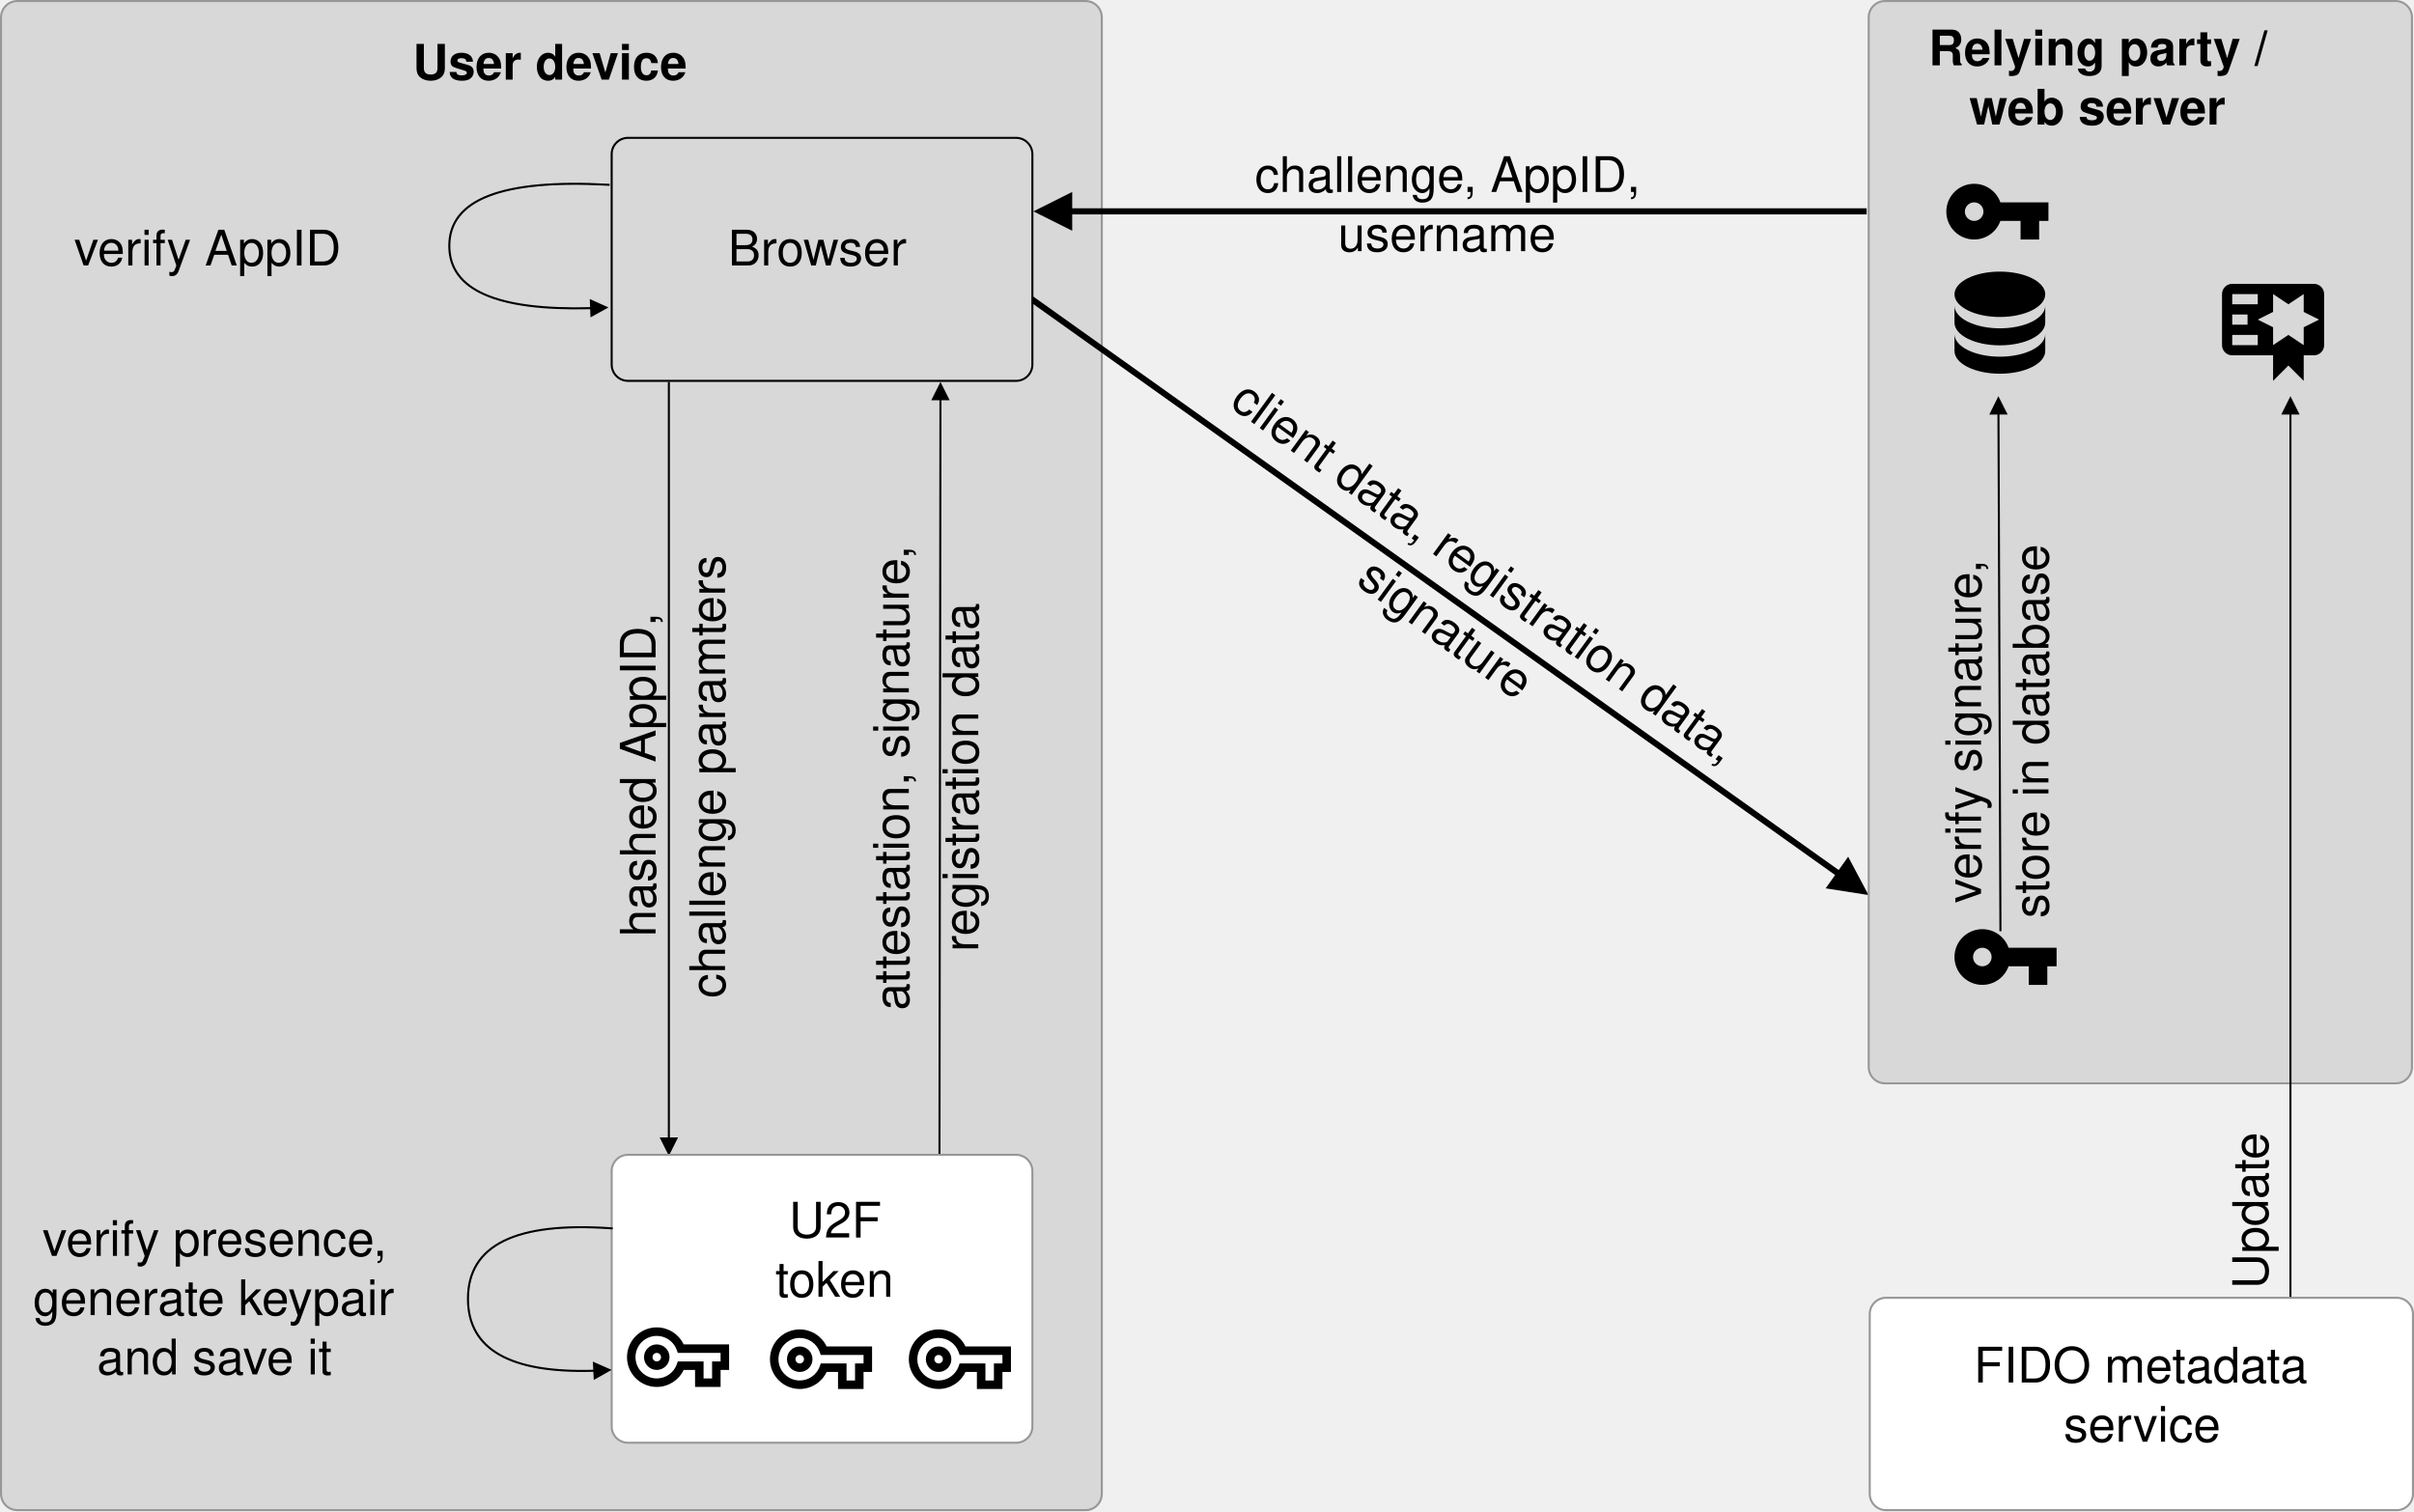
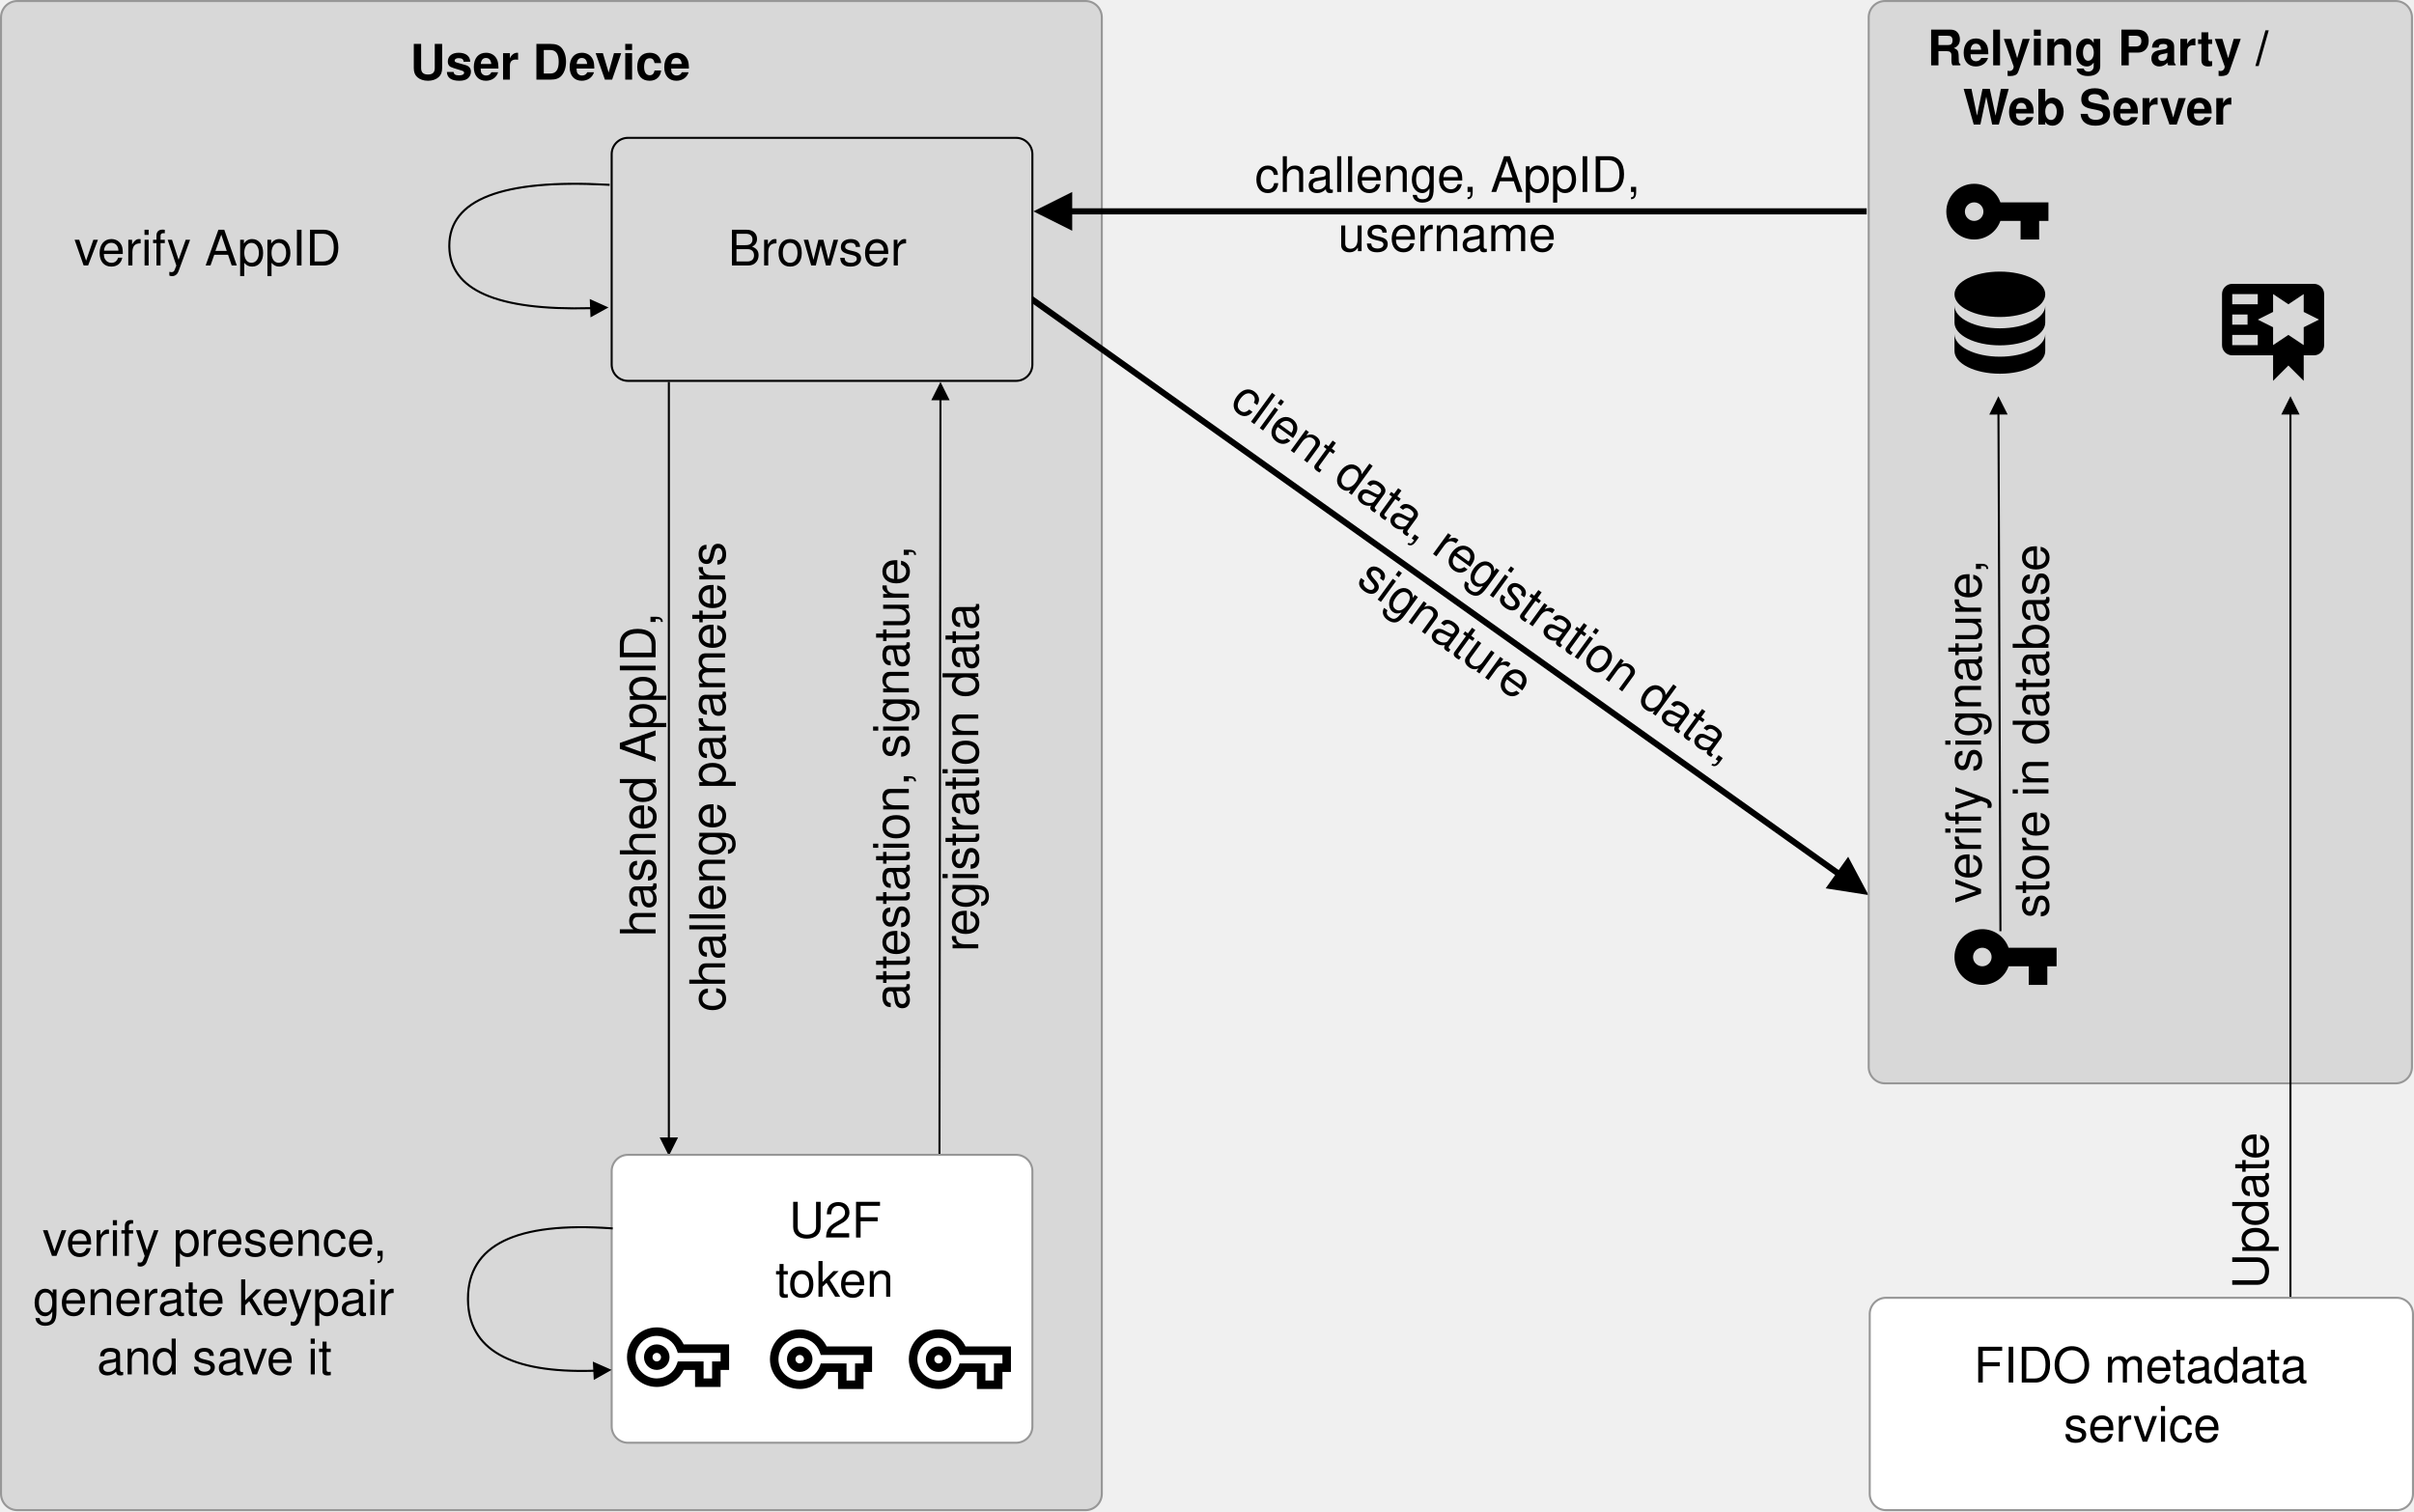
<svg xmlns="http://www.w3.org/2000/svg" width="1182" height="740">
  <g fill="none" fill-rule="evenodd">
-     <rect width="539" height="739" x=".5" y=".5" fill="#D8D8D8" stroke="#979797" rx="8" />
-     <text fill="#000" font-family="Helvetica" font-size="24" x="36.301" y="130">verify AppID</text>
-     <text fill="#000" font-family="Helvetica" font-size="24" transform="rotate(-90 332 380)" x="253.268" y="369">hashed AppID,</text>
-     <text fill="#000" font-family="Helvetica" font-size="24" transform="rotate(-90 332 380)" x="223.273" y="403">challenge paramters</text>
-     <text fill="#000" font-family="Helvetica" font-size="24" x="20.797" y="615">verify presence,</text>
-     <text fill="#000" font-family="Helvetica" font-size="24" x="16.109" y="644">generate keypair</text>
-     <text fill="#000" font-family="Helvetica" font-size="24" x="47.463" y="673">and save it</text>
-     <path fill="#000" fill-rule="nonzero" d="M525 94v8h389v3H525v8l-19-9.5 19-9.5zm-39.852 36.408L900.3 426.046l4.641-6.516 9.966 18.76-20.987-3.283 4.64-6.517-415.152-295.638 1.74-2.444z" />
-     <rect width="206" height="119" x="299.5" y="67.5" fill="#D8D8D8" stroke="#000" rx="8" />
-     <path fill="#000" fill-rule="nonzero" d="M328 187v370h4l-4.5 9-4.5-9h4V187h1zm132.5 0l4.489 9.006-4-.006-.49 370.5h-1l.49-370.501-4-.005L460.5 187z" />
-     <text fill="#000" font-family="Helvetica" font-size="24" x="356.49" y="130">Browser</text>
-     <rect width="206" height="141" x="299.5" y="565.5" fill="#FFF" stroke="#979797" rx="8" />
-     <path fill="#000" fill-rule="nonzero" d="M228.64 636c0-26.71 23.74-38.35 70.895-34.999l.5.036-.072.997-.498-.035c-46.657-3.316-69.824 8.044-69.824 34.001 0 24.437 20.366 36.026 61.395 34.729l-.551.015-.198-3.983 9.212 4.047-8.765 4.942-.2-4.008-.706.022c-40.288 1.027-60.776-10.635-61.181-35.021zm-9.14-515.615c0-23.23 26.273-33.3 78.528-30.397l.499.027-.056.999-2.043-.11c-50.713-2.594-75.928 7.293-75.928 29.481 0 21.227 22.896 31.28 68.974 30.008l-.542.013-.16-3.988 9.173 4.135-8.811 4.858-.162-4.006-.86.023c-45.193 1.033-68.15-9.051-68.605-30.393zM422.833 680.167h-12.5v-8.334h-5.583c-2.375 5.042-7.5 8.334-13.167 8.334-8.041 0-14.583-6.542-14.583-14.584 0-8.041 6.542-14.583 14.583-14.583 5.667 0 10.771 3.292 13.167 8.333H427v12.5h-4.167v8.334zM414.5 676h4.167v-8.333h4.166V663.5h-20.958l-.48-1.396c-1.478-4.146-5.416-6.937-9.812-6.937-5.753 0-10.416 4.663-10.416 10.416S385.83 676 391.583 676c4.396 0 8.334-2.792 9.813-6.938l.479-1.395H414.5V676zm-22.917-4.167a6.25 6.25 0 1 1 0-12.5 6.25 6.25 0 0 1 0 12.5zm0-8.333a2.083 2.083 0 1 0 0 4.167 2.083 2.083 0 0 0 0-4.167z" />
-     <text fill="#000" font-family="Helvetica" font-size="24" x="386.33" y="606">U2F</text>
-     <text fill="#000" font-family="Helvetica" font-size="24" x="379.645" y="635">token</text>
-     <text fill="#000" font-family="Helvetica-Bold, Helvetica" font-size="24" font-weight="bold" x="202.123" y="39">User device</text>
-     <rect width="266" height="530" x="915" y=".5" fill="#D8D8D8" stroke="#979797" rx="8" />
-     <text fill="#000" font-family="Helvetica" font-size="24" transform="rotate(-90 997.5 357.5)" x="912.797" y="330">verify signature,</text>
-     <text fill="#000" font-family="Helvetica" font-size="24" transform="rotate(-90 997.5 357.5)" x="905.438" y="363">store in database</text>
-     <text fill="#000" font-family="Helvetica-Bold, Helvetica" font-size="24" font-weight="bold" x="944.313" y="32">Relying party /</text>
-     <text fill="#000" font-family="Helvetica-Bold, Helvetica" font-size="24" font-weight="bold" x="964.293" y="61">web server</text>
-     <rect width="266" height="104" x="915.5" y="635.5" fill="#FFF" stroke="#979797" rx="8" />
-     <text fill="#000" font-family="Helvetica" font-size="24" x="966.469" y="677">FIDO metadata</text>
-     <text fill="#000" font-family="Helvetica" font-size="24" x="1010.49" y="706">service</text>
-     <path fill="#000" fill-rule="nonzero" d="M1093 139c-2.775 0-5 2.225-5 5v25a5 5 0 0 0 5 5h20v12.5l7.5-7.5 7.5 7.5V174h5a5 5 0 0 0 5-5v-25a5 5 0 0 0-5-5h-40zm20 5l7.5 5 7.5-5v8.75l7.5 3.75-7.5 3.75V169l-7.5-5-7.5 5v-8.75l-7.5-3.75 7.5-3.75V144zm-20 0h12.5v5H1093v-5zm0 10h7.5v5h-7.5v-5zm0 10h12.5v5H1093v-5zM1121.5 194l4.5 9h-4v432h-1V203h-4l4.5-9zM979.222 133C966.944 133 957 137.972 957 144.111s9.944 11.111 22.222 11.111 22.222-4.972 22.222-11.11c0-6.14-9.944-11.112-22.222-11.112zM957 149.667V158c0 6.139 9.944 11.111 22.222 11.111s22.222-4.972 22.222-11.111v-8.333c0 6.139-9.944 11.11-22.222 11.11S957 155.807 957 149.668zm0 13.889v8.333c0 6.139 9.944 11.111 22.222 11.111s22.222-4.972 22.222-11.111v-8.333c0 6.138-9.944 11.11-22.222 11.11S957 169.695 957 163.557zM966.636 108.182a4.545 4.545 0 1 1 0-9.091 4.545 4.545 0 0 1 0 9.09zm12.841-9.091c-1.863-5.296-6.909-9.091-12.84-9.091C959.104 90 953 96.105 953 103.636c0 7.532 6.105 13.637 13.636 13.637 5.932 0 10.978-3.796 12.841-9.091h9.887v9.09h9.09v-9.09H1003V99.09h-23.523zM970.636 473.182a4.545 4.545 0 1 1 0-9.091 4.545 4.545 0 0 1 0 9.09zm12.841-9.091c-1.863-5.296-6.909-9.091-12.84-9.091-7.532 0-13.637 6.105-13.637 13.636 0 7.532 6.105 13.637 13.636 13.637 5.932 0 10.978-3.796 12.841-9.091h9.887v9.09h9.09v-9.09H1007v-9.091h-23.523zM978.498 194l4.535 8.983-4.001.015.97 253-1 .004-.97-253.001-4 .016 4.466-9.017zM490.833 680.167h-12.5v-8.334h-5.583c-2.375 5.042-7.5 8.334-13.167 8.334-8.041 0-14.583-6.542-14.583-14.584 0-8.041 6.542-14.583 14.583-14.583 5.667 0 10.771 3.292 13.167 8.333H495v12.5h-4.167v8.334zM482.5 676h4.167v-8.333h4.166V663.5h-20.958l-.48-1.396c-1.478-4.146-5.416-6.937-9.812-6.937-5.753 0-10.416 4.663-10.416 10.416S453.83 676 459.583 676c4.396 0 8.334-2.792 9.813-6.938l.479-1.395H482.5V676zm-22.917-4.167a6.25 6.25 0 1 1 0-12.5 6.25 6.25 0 0 1 0 12.5zm0-8.333a2.083 2.083 0 1 0 0 4.167 2.083 2.083 0 0 0 0-4.167zM352.833 679.167h-12.5v-8.334h-5.583c-2.375 5.042-7.5 8.334-13.167 8.334-8.041 0-14.583-6.542-14.583-14.584 0-8.041 6.542-14.583 14.583-14.583 5.667 0 10.771 3.292 13.167 8.333H357v12.5h-4.167v8.334zM344.5 675h4.167v-8.333h4.166V662.5h-20.958l-.48-1.396c-1.478-4.146-5.416-6.937-9.812-6.937-5.753 0-10.416 4.663-10.416 10.416S315.83 675 321.583 675c4.396 0 8.334-2.792 9.813-6.938l.479-1.395H344.5V675zm-22.917-4.167a6.25 6.25 0 1 1 0-12.5 6.25 6.25 0 0 1 0 12.5zm0-8.333a2.083 2.083 0 1 0 0 4.167 2.083 2.083 0 0 0 0-4.167z" />
-     <text fill="#000" font-family="Helvetica" font-size="24" transform="rotate(-90 1102 592.5)" x="1063.305" y="601">Update</text>
-     <text fill="#000" font-family="Helvetica" font-size="24" x="614.428" y="94">challenge, AppID,</text>
-     <text fill="#000" font-family="Helvetica" font-size="24" x="655.139" y="123">username</text>
-     <text fill="#000" font-family="Helvetica" font-size="24" transform="rotate(36 717 296)" x="566.244" y="285">client data, registration data,</text>
-     <text fill="#000" font-family="Helvetica" font-size="24" transform="rotate(36 717 296)" x="667.635" y="319">signature</text>
-     <text fill="#000" font-family="Helvetica" font-size="24" transform="rotate(-90 456 380)" x="341.262" y="369">attestation, signature,</text>
-     <text fill="#000" font-family="Helvetica" font-size="24" transform="rotate(-90 456 380)" x="369.949" y="403">registration data</text>
+     <rect stroke="#979797" fill="#D8D8D8" x=".5" y=".5" width="539" height="739" rx="8" />
+     <text font-family="Helvetica" font-size="24" fill="#000" x="36.301" y="130">verify AppID</text>
+     <text transform="rotate(-90 332 380)" font-family="Helvetica" font-size="24" fill="#000" x="253.268" y="369">hashed AppID,</text>
+     <text transform="rotate(-90 332 380)" font-family="Helvetica" font-size="24" fill="#000" x="216.6" y="403">challenge parameters</text>
+     <text font-family="Helvetica" font-size="24" fill="#000" x="20.797" y="615">verify presence,</text>
+     <text font-family="Helvetica" font-size="24" fill="#000" x="16.109" y="644">generate keypair</text>
+     <text font-family="Helvetica" font-size="24" fill="#000" x="47.463" y="673">and save it</text>
+     <path d="M525 94v8h389v3H525v8l-19-9.5 19-9.5zM485.148 130.408L900.3 426.046l4.641-6.516 9.966 18.76-20.987-3.283 4.64-6.517-415.152-295.638 1.74-2.444z" fill="#000" fill-rule="nonzero" />
+     <rect stroke="#000" fill="#D8D8D8" x="299.5" y="67.5" width="206" height="119" rx="8" />
+     <path d="M328 187v370h4l-4.5 9-4.5-9h4V187h1zM460.5 187l4.489 9.006-4-.006-.49 370.5h-1l.49-370.501-4-.005L460.5 187z" fill="#000" fill-rule="nonzero" />
+     <text font-family="Helvetica" font-size="24" fill="#000" x="356.49" y="130">Browser</text>
+     <rect stroke="#979797" fill="#FFF" x="299.5" y="565.5" width="206" height="141" rx="8" />
+     <path d="M228.64 636c0-26.71 23.74-38.35 70.895-34.999l.5.036-.072.997-.498-.035c-46.657-3.316-69.824 8.044-69.824 34.001 0 24.437 20.366 36.026 61.395 34.729l-.551.015-.198-3.983 9.212 4.047-8.765 4.942-.2-4.008-.706.022c-40.288 1.027-60.776-10.635-61.181-35.021zM219.5 120.385c0-23.23 26.273-33.3 78.528-30.397l.499.027-.056.999-2.043-.11c-50.713-2.594-75.928 7.293-75.928 29.481 0 21.227 22.896 31.28 68.974 30.008l-.542.013-.16-3.988 9.173 4.135-8.811 4.858-.162-4.006-.86.023c-45.193 1.033-68.15-9.051-68.605-30.393zM422.833 680.167h-12.5v-8.334h-5.583c-2.375 5.042-7.5 8.334-13.167 8.334-8.041 0-14.583-6.542-14.583-14.584 0-8.041 6.542-14.583 14.583-14.583 5.667 0 10.771 3.292 13.167 8.333H427v12.5h-4.167v8.334zM414.5 676h4.167v-8.333h4.166V663.5h-20.958l-.48-1.396c-1.478-4.146-5.416-6.937-9.812-6.937-5.753 0-10.416 4.663-10.416 10.416S385.83 676 391.583 676c4.396 0 8.334-2.792 9.813-6.938l.479-1.395H414.5V676zm-22.917-4.167a6.25 6.25 0 1 1 0-12.5 6.25 6.25 0 0 1 0 12.5zm0-8.333a2.083 2.083 0 1 0 0 4.167 2.083 2.083 0 0 0 0-4.167z" fill="#000" fill-rule="nonzero" />
+     <text font-family="Helvetica" font-size="24" fill="#000" x="386.33" y="606">U2F</text>
+     <text font-family="Helvetica" font-size="24" fill="#000" x="379.645" y="635">token</text>
+     <text font-family="Helvetica-Bold, Helvetica" font-size="24" font-weight="bold" fill="#000" x="200.787" y="39">User Device</text>
+     <rect stroke="#979797" fill="#D8D8D8" x="915" y=".5" width="266" height="530" rx="8" />
+     <text transform="rotate(-90 997.5 357.5)" font-family="Helvetica" font-size="24" fill="#000" x="912.797" y="330">verify signature,</text>
+     <text transform="rotate(-90 997.5 357.5)" font-family="Helvetica" font-size="24" fill="#000" x="905.438" y="363">store in database</text>
+     <text font-family="Helvetica-Bold, Helvetica" font-size="24" font-weight="bold" fill="#000" x="943.639" y="32">Relying Party /</text>
+     <text font-family="Helvetica-Bold, Helvetica" font-size="24" font-weight="bold" fill="#000" x="961.182" y="61">Web Server</text>
+     <rect stroke="#979797" fill="#FFF" x="915.5" y="635.5" width="266" height="104" rx="8" />
+     <text font-family="Helvetica" font-size="24" fill="#000" x="966.469" y="677">FIDO metadata</text>
+     <text font-family="Helvetica" font-size="24" fill="#000" x="1010.49" y="706">service</text>
+     <path d="M1093 139c-2.775 0-5 2.225-5 5v25a5 5 0 0 0 5 5h20v12.5l7.5-7.5 7.5 7.5V174h5a5 5 0 0 0 5-5v-25a5 5 0 0 0-5-5h-40zm20 5l7.5 5 7.5-5v8.75l7.5 3.75-7.5 3.75V169l-7.5-5-7.5 5v-8.75l-7.5-3.75 7.5-3.75V144zm-20 0h12.5v5H1093v-5zm0 10h7.5v5h-7.5v-5zm0 10h12.5v5H1093v-5zM1121.5 194l4.5 9h-4v432h-1V203h-4l4.5-9zM979.222 133C966.944 133 957 137.972 957 144.111s9.944 11.111 22.222 11.111 22.222-4.972 22.222-11.11c0-6.14-9.944-11.112-22.222-11.112zM957 149.667V158c0 6.139 9.944 11.111 22.222 11.111s22.222-4.972 22.222-11.111v-8.333c0 6.139-9.944 11.11-22.222 11.11S957 155.807 957 149.668zm0 13.889v8.333c0 6.139 9.944 11.111 22.222 11.111s22.222-4.972 22.222-11.111v-8.333c0 6.138-9.944 11.11-22.222 11.11S957 169.695 957 163.557zM966.636 108.182a4.545 4.545 0 1 1 0-9.091 4.545 4.545 0 0 1 0 9.09zm12.841-9.091c-1.863-5.296-6.909-9.091-12.84-9.091C959.104 90 953 96.105 953 103.636c0 7.532 6.105 13.637 13.636 13.637 5.932 0 10.978-3.796 12.841-9.091h9.887v9.09h9.09v-9.09H1003V99.09h-23.523zM970.636 473.182a4.545 4.545 0 1 1 0-9.091 4.545 4.545 0 0 1 0 9.09zm12.841-9.091c-1.863-5.296-6.909-9.091-12.84-9.091-7.532 0-13.637 6.105-13.637 13.636 0 7.532 6.105 13.637 13.636 13.637 5.932 0 10.978-3.796 12.841-9.091h9.887v9.09h9.09v-9.09H1007v-9.091h-23.523zM978.498 194l4.535 8.983-4.001.015.97 253-1 .004-.97-253.001-4 .016 4.466-9.017zM490.833 680.167h-12.5v-8.334h-5.583c-2.375 5.042-7.5 8.334-13.167 8.334-8.041 0-14.583-6.542-14.583-14.584 0-8.041 6.542-14.583 14.583-14.583 5.667 0 10.771 3.292 13.167 8.333H495v12.5h-4.167v8.334zM482.5 676h4.167v-8.333h4.166V663.5h-20.958l-.48-1.396c-1.478-4.146-5.416-6.937-9.812-6.937-5.753 0-10.416 4.663-10.416 10.416S453.83 676 459.583 676c4.396 0 8.334-2.792 9.813-6.938l.479-1.395H482.5V676zm-22.917-4.167a6.25 6.25 0 1 1 0-12.5 6.25 6.25 0 0 1 0 12.5zm0-8.333a2.083 2.083 0 1 0 0 4.167 2.083 2.083 0 0 0 0-4.167zM352.833 679.167h-12.5v-8.334h-5.583c-2.375 5.042-7.5 8.334-13.167 8.334-8.041 0-14.583-6.542-14.583-14.584 0-8.041 6.542-14.583 14.583-14.583 5.667 0 10.771 3.292 13.167 8.333H357v12.5h-4.167v8.334zM344.5 675h4.167v-8.333h4.166V662.5h-20.958l-.48-1.396c-1.478-4.146-5.416-6.937-9.812-6.937-5.753 0-10.416 4.663-10.416 10.416S315.83 675 321.583 675c4.396 0 8.334-2.792 9.813-6.938l.479-1.395H344.5V675zm-22.917-4.167a6.25 6.25 0 1 1 0-12.5 6.25 6.25 0 0 1 0 12.5zm0-8.333a2.083 2.083 0 1 0 0 4.167 2.083 2.083 0 0 0 0-4.167z" fill="#000" fill-rule="nonzero" />
+     <text transform="rotate(-90 1102 592.5)" font-family="Helvetica" font-size="24" fill="#000" x="1063.305" y="601">Update</text>
+     <text font-family="Helvetica" font-size="24" fill="#000" x="614.428" y="94">challenge, AppID,</text>
+     <text font-family="Helvetica" font-size="24" fill="#000" x="655.139" y="123">username</text>
+     <text transform="rotate(36 717 296)" font-family="Helvetica" font-size="24" fill="#000" x="566.244" y="285">client data, registration data,</text>
+     <text transform="rotate(36 717 296)" font-family="Helvetica" font-size="24" fill="#000" x="667.635" y="319">signature</text>
+     <text transform="rotate(-90 456 380)" font-family="Helvetica" font-size="24" fill="#000" x="341.262" y="369">attestation, signature,</text>
+     <text transform="rotate(-90 456 380)" font-family="Helvetica" font-size="24" fill="#000" x="369.949" y="403">registration data</text>
  </g>
</svg>
